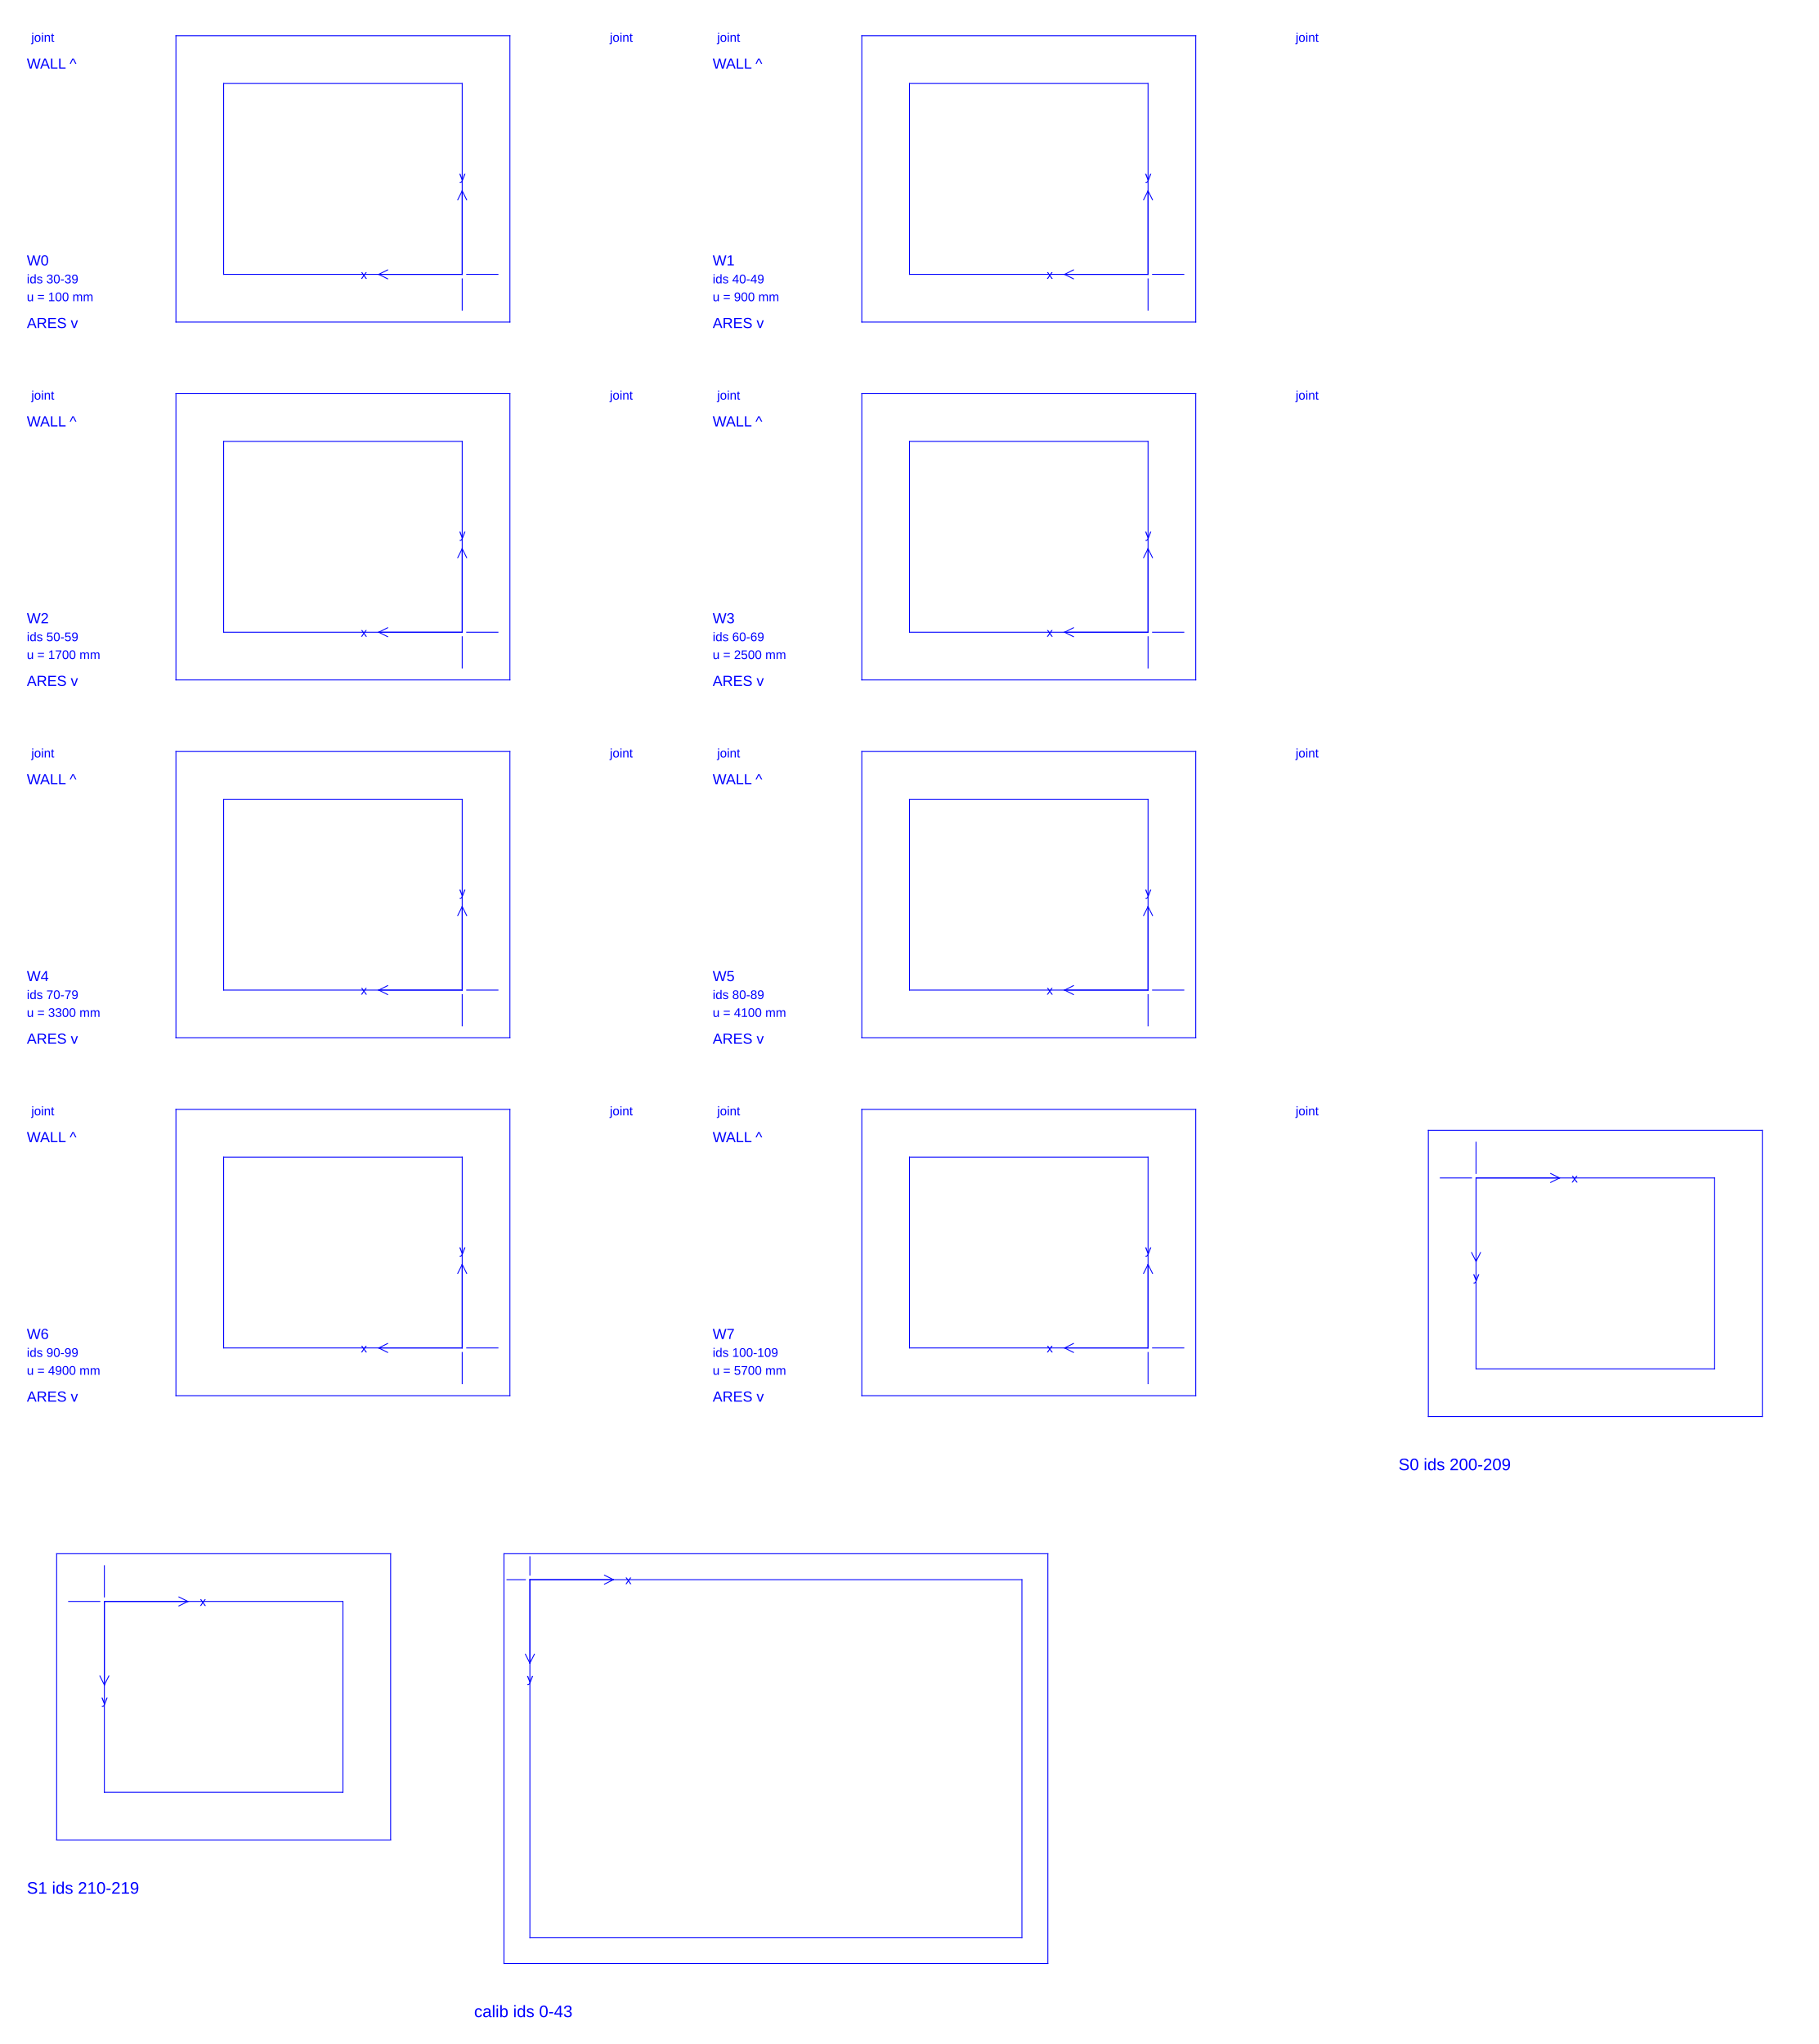
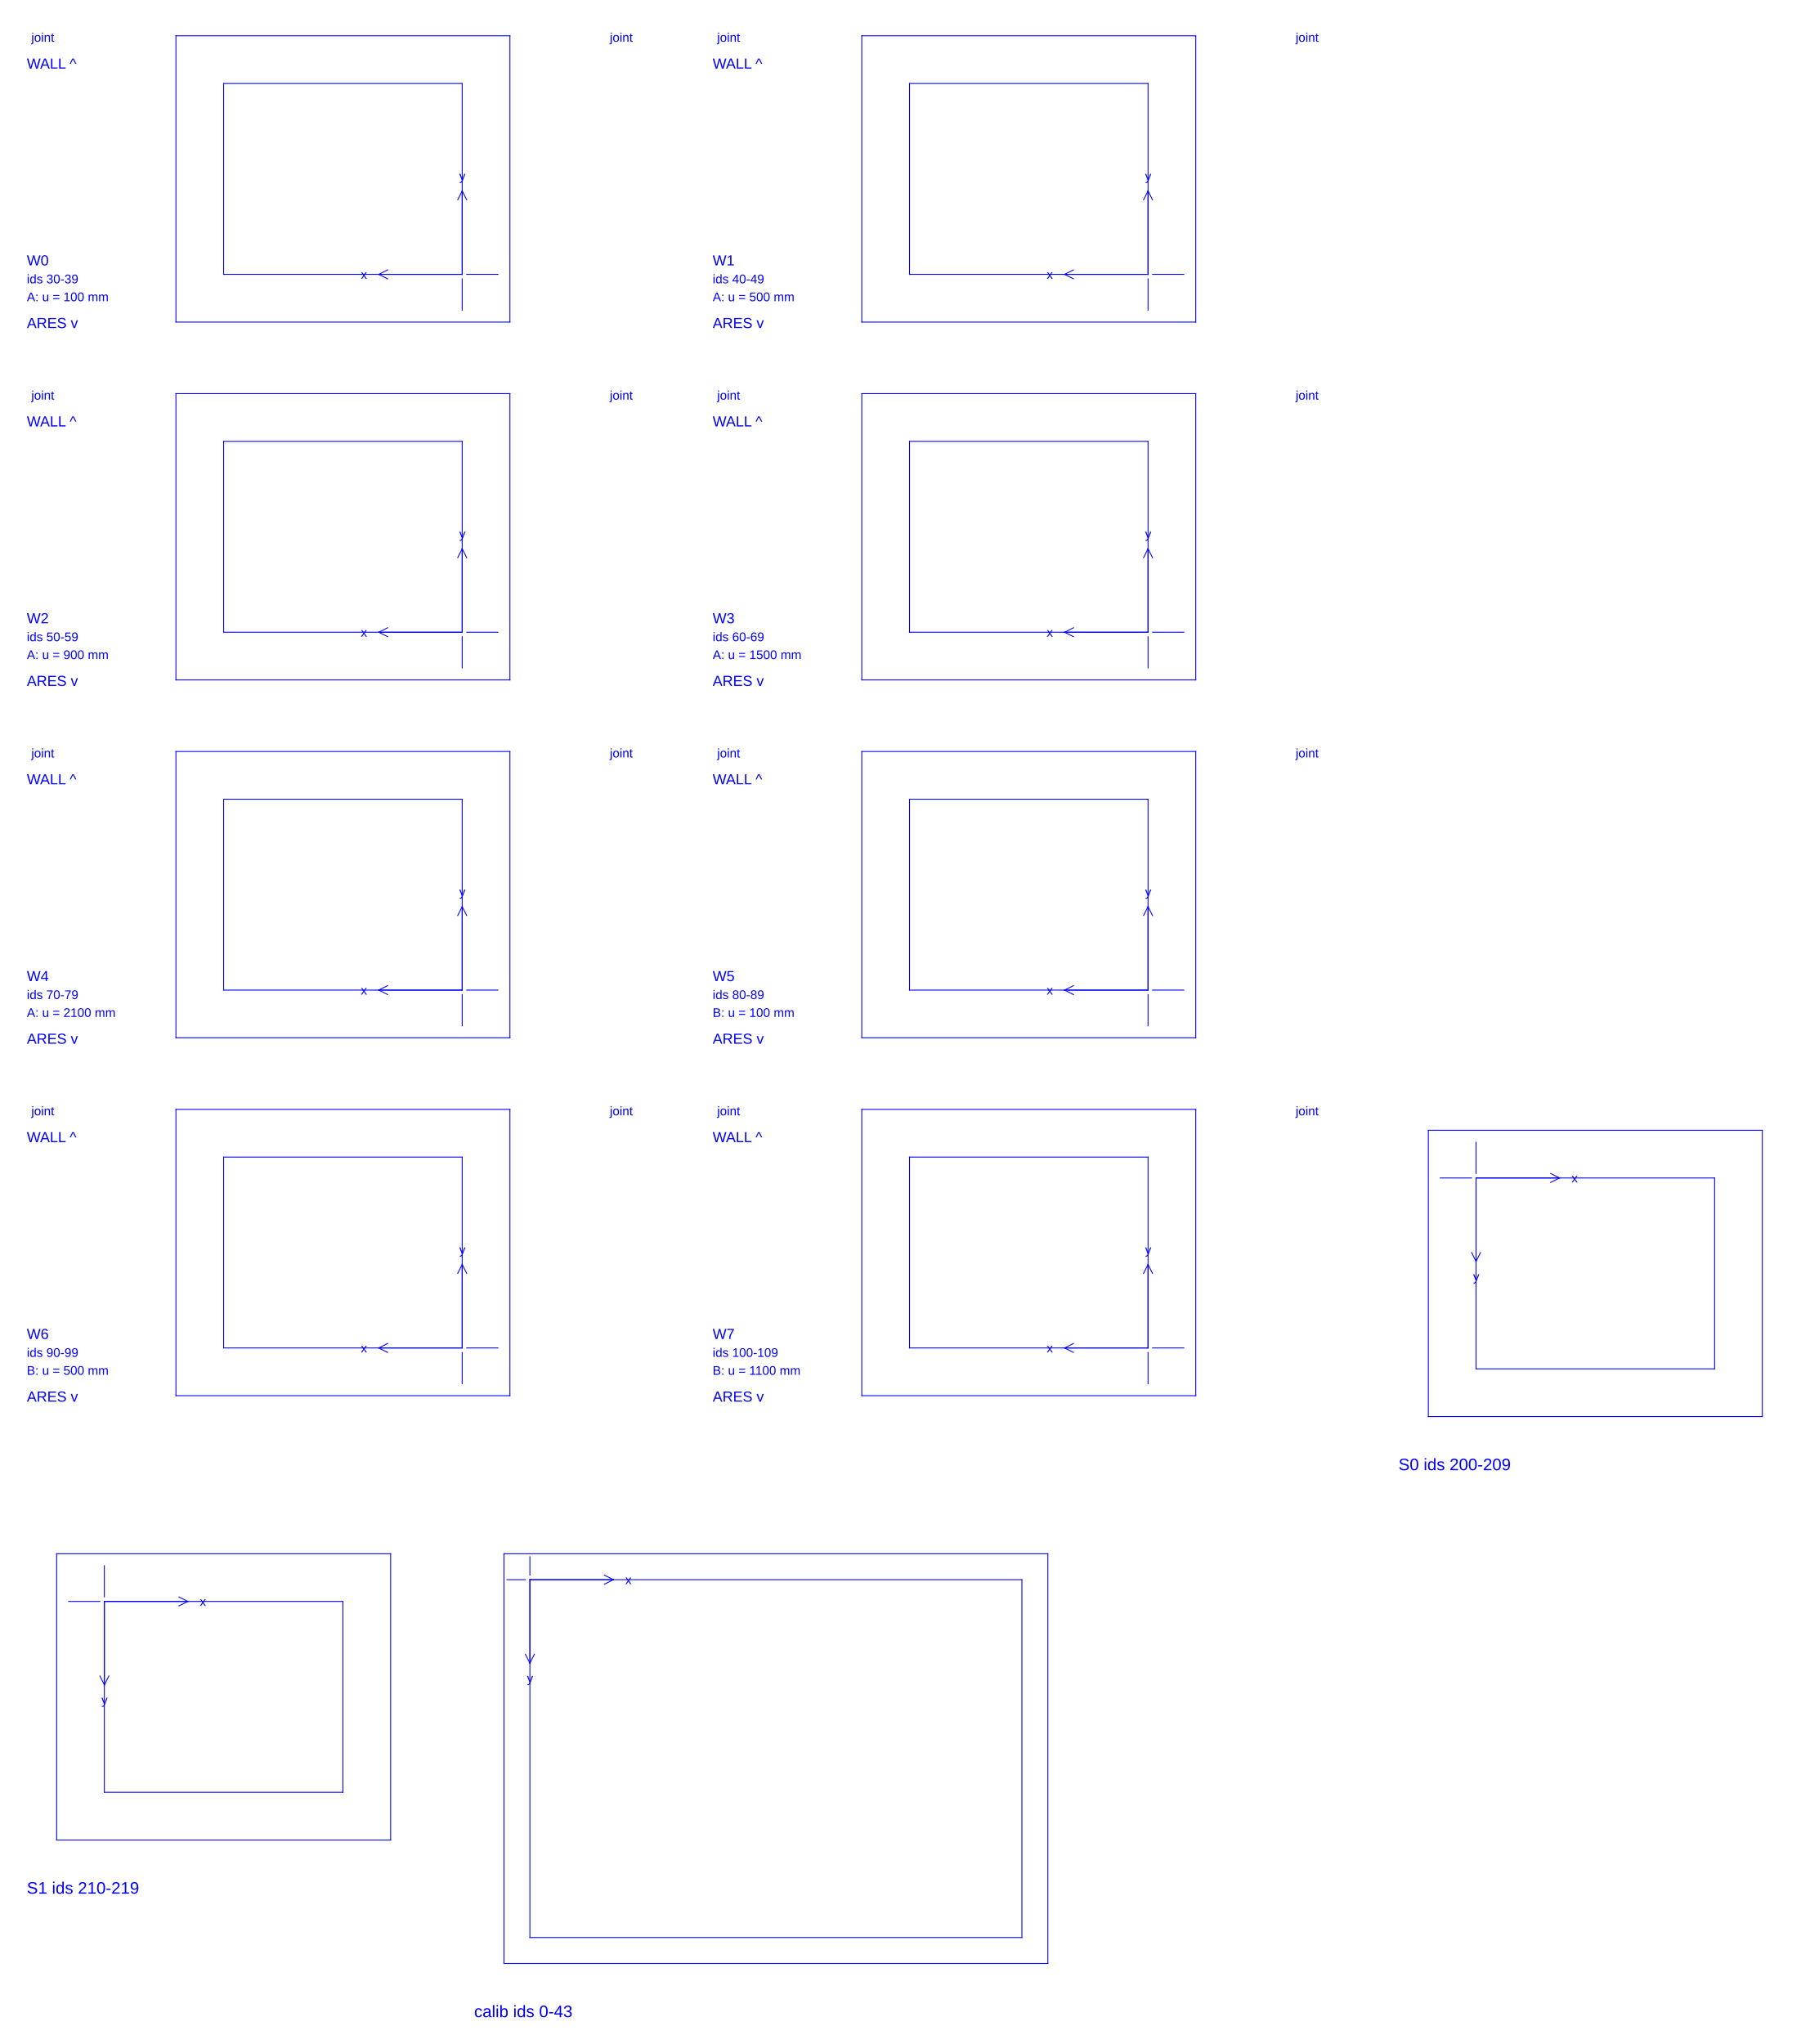
<svg xmlns="http://www.w3.org/2000/svg" width="610.000mm" height="685.400mm" viewBox="0 0 610.000 685.400">
  <polygon points="225.000,5.000 218.000,5.000 215.000,9.000 212.000,5.000 18.000,5.000 15.000,9.000 12.000,5.000 5.000,5.000 5.000,115.000 225.000,115.000" fill="none" stroke="#FF0000" stroke-width="0.01" />
  <circle cx="32.000" cy="68.000" r="10.000" fill="none" stroke="#FF0000" stroke-width="0.01" />
  <circle cx="198.000" cy="68.000" r="10.000" fill="none" stroke="#FF0000" stroke-width="0.01" />
  <polygon points="155.150,92.150 74.850,92.150 74.850,91.850 155.150,91.850" fill="#0000FF" stroke="none" />
  <polygon points="74.850,92.150 74.850,27.850 75.150,27.850 75.150,92.150" fill="#0000FF" stroke="none" />
  <polygon points="74.850,27.850 155.150,27.850 155.150,28.150 74.850,28.150" fill="#0000FF" stroke="none" />
  <polygon points="155.150,27.850 155.150,92.150 154.850,92.150 154.850,27.850" fill="#0000FF" stroke="none" />
  <polygon points="171.150,108.150 58.850,108.150 58.850,107.850 171.150,107.850" fill="#0000FF" stroke="none" />
  <polygon points="58.850,108.150 58.850,11.850 59.150,11.850 59.150,108.150" fill="#0000FF" stroke="none" />
  <polygon points="58.850,11.850 171.150,11.850 171.150,12.150 58.850,12.150" fill="#0000FF" stroke="none" />
  <polygon points="171.150,11.850 171.150,108.150 170.850,108.150 170.850,11.850" fill="#0000FF" stroke="none" />
  <polygon points="167.150,92.150 156.350,92.150 156.350,91.850 167.150,91.850" fill="#0000FF" stroke="none" />
  <polygon points="154.850,104.150 154.850,93.350 155.150,93.350 155.150,104.150" fill="#0000FF" stroke="none" />
  <polygon points="155.150,92.150 126.850,92.150 126.850,91.850 155.150,91.850" fill="#0000FF" stroke="none" />
  <polygon points="126.933,91.799 130.201,93.433 130.067,93.701 126.799,92.067" fill="#0000FF" stroke="none" />
  <polygon points="126.799,91.933 130.067,90.299 130.201,90.567 126.933,92.201" fill="#0000FF" stroke="none" />
  <polygon points="154.850,92.150 154.850,63.850 155.150,63.850 155.150,92.150" fill="#0000FF" stroke="none" />
  <polygon points="155.201,63.933 153.567,67.201 153.299,67.067 154.933,63.799" fill="#0000FF" stroke="none" />
  <polygon points="155.067,63.799 156.701,67.067 156.433,67.201 154.799,63.933" fill="#0000FF" stroke="none" />
  <text x="121.000" y="93.500" font-family="Arial" font-size="4.200" fill="#0000FF">x</text>
  <text x="154.000" y="60.500" font-family="Arial" font-size="4.200" fill="#0000FF">y</text>
  <text x="10.500" y="14.000" font-family="Arial" font-size="4.200" fill="#0000FF">joint</text>
  <text x="204.500" y="14.000" font-family="Arial" font-size="4.200" fill="#0000FF">joint</text>
  <text x="9.000" y="23.000" font-family="Arial" font-size="4.900" fill="#0000FF">WALL ^</text>
  <text x="9.000" y="89.000" font-family="Arial" font-size="4.900" fill="#0000FF">W0</text>
  <text x="9.000" y="95.000" font-family="Arial" font-size="4.200" fill="#0000FF">ids 30-39</text>
-   <text x="9.000" y="101.000" font-family="Arial" font-size="4.200" fill="#0000FF">u = 100 mm</text>
+   <text x="9.000" y="101.000" font-family="Arial" font-size="4.200" fill="#0000FF">A: u = 100 mm</text>
  <text x="9.000" y="110.000" font-family="Arial" font-size="4.900" fill="#0000FF">ARES v</text>
  <polygon points="455.000,5.000 448.000,5.000 445.000,9.000 442.000,5.000 248.000,5.000 245.000,9.000 242.000,5.000 235.000,5.000 235.000,115.000 455.000,115.000" fill="none" stroke="#FF0000" stroke-width="0.01" />
  <circle cx="262.000" cy="68.000" r="10.000" fill="none" stroke="#FF0000" stroke-width="0.01" />
  <circle cx="428.000" cy="68.000" r="10.000" fill="none" stroke="#FF0000" stroke-width="0.01" />
  <polygon points="385.150,92.150 304.850,92.150 304.850,91.850 385.150,91.850" fill="#0000FF" stroke="none" />
  <polygon points="304.850,92.150 304.850,27.850 305.150,27.850 305.150,92.150" fill="#0000FF" stroke="none" />
  <polygon points="304.850,27.850 385.150,27.850 385.150,28.150 304.850,28.150" fill="#0000FF" stroke="none" />
  <polygon points="385.150,27.850 385.150,92.150 384.850,92.150 384.850,27.850" fill="#0000FF" stroke="none" />
  <polygon points="401.150,108.150 288.850,108.150 288.850,107.850 401.150,107.850" fill="#0000FF" stroke="none" />
  <polygon points="288.850,108.150 288.850,11.850 289.150,11.850 289.150,108.150" fill="#0000FF" stroke="none" />
  <polygon points="288.850,11.850 401.150,11.850 401.150,12.150 288.850,12.150" fill="#0000FF" stroke="none" />
  <polygon points="401.150,11.850 401.150,108.150 400.850,108.150 400.850,11.850" fill="#0000FF" stroke="none" />
  <polygon points="397.150,92.150 386.350,92.150 386.350,91.850 397.150,91.850" fill="#0000FF" stroke="none" />
  <polygon points="384.850,104.150 384.850,93.350 385.150,93.350 385.150,104.150" fill="#0000FF" stroke="none" />
  <polygon points="385.150,92.150 356.850,92.150 356.850,91.850 385.150,91.850" fill="#0000FF" stroke="none" />
  <polygon points="356.933,91.799 360.201,93.433 360.067,93.701 356.799,92.067" fill="#0000FF" stroke="none" />
  <polygon points="356.799,91.933 360.067,90.299 360.201,90.567 356.933,92.201" fill="#0000FF" stroke="none" />
  <polygon points="384.850,92.150 384.850,63.850 385.150,63.850 385.150,92.150" fill="#0000FF" stroke="none" />
  <polygon points="385.201,63.933 383.567,67.201 383.299,67.067 384.933,63.799" fill="#0000FF" stroke="none" />
  <polygon points="385.067,63.799 386.701,67.067 386.433,67.201 384.799,63.933" fill="#0000FF" stroke="none" />
  <text x="351.000" y="93.500" font-family="Arial" font-size="4.200" fill="#0000FF">x</text>
  <text x="384.000" y="60.500" font-family="Arial" font-size="4.200" fill="#0000FF">y</text>
  <text x="240.500" y="14.000" font-family="Arial" font-size="4.200" fill="#0000FF">joint</text>
  <text x="434.500" y="14.000" font-family="Arial" font-size="4.200" fill="#0000FF">joint</text>
  <text x="239.000" y="23.000" font-family="Arial" font-size="4.900" fill="#0000FF">WALL ^</text>
  <text x="239.000" y="89.000" font-family="Arial" font-size="4.900" fill="#0000FF">W1</text>
  <text x="239.000" y="95.000" font-family="Arial" font-size="4.200" fill="#0000FF">ids 40-49</text>
-   <text x="239.000" y="101.000" font-family="Arial" font-size="4.200" fill="#0000FF">u = 900 mm</text>
+   <text x="239.000" y="101.000" font-family="Arial" font-size="4.200" fill="#0000FF">A: u = 500 mm</text>
  <text x="239.000" y="110.000" font-family="Arial" font-size="4.900" fill="#0000FF">ARES v</text>
  <polygon points="225.000,125.000 218.000,125.000 215.000,129.000 212.000,125.000 18.000,125.000 15.000,129.000 12.000,125.000 5.000,125.000 5.000,235.000 225.000,235.000" fill="none" stroke="#FF0000" stroke-width="0.01" />
  <circle cx="32.000" cy="188.000" r="10.000" fill="none" stroke="#FF0000" stroke-width="0.01" />
  <circle cx="198.000" cy="188.000" r="10.000" fill="none" stroke="#FF0000" stroke-width="0.01" />
  <polygon points="155.150,212.150 74.850,212.150 74.850,211.850 155.150,211.850" fill="#0000FF" stroke="none" />
  <polygon points="74.850,212.150 74.850,147.850 75.150,147.850 75.150,212.150" fill="#0000FF" stroke="none" />
  <polygon points="74.850,147.850 155.150,147.850 155.150,148.150 74.850,148.150" fill="#0000FF" stroke="none" />
  <polygon points="155.150,147.850 155.150,212.150 154.850,212.150 154.850,147.850" fill="#0000FF" stroke="none" />
  <polygon points="171.150,228.150 58.850,228.150 58.850,227.850 171.150,227.850" fill="#0000FF" stroke="none" />
  <polygon points="58.850,228.150 58.850,131.850 59.150,131.850 59.150,228.150" fill="#0000FF" stroke="none" />
  <polygon points="58.850,131.850 171.150,131.850 171.150,132.150 58.850,132.150" fill="#0000FF" stroke="none" />
  <polygon points="171.150,131.850 171.150,228.150 170.850,228.150 170.850,131.850" fill="#0000FF" stroke="none" />
  <polygon points="167.150,212.150 156.350,212.150 156.350,211.850 167.150,211.850" fill="#0000FF" stroke="none" />
  <polygon points="154.850,224.150 154.850,213.350 155.150,213.350 155.150,224.150" fill="#0000FF" stroke="none" />
  <polygon points="155.150,212.150 126.850,212.150 126.850,211.850 155.150,211.850" fill="#0000FF" stroke="none" />
  <polygon points="126.933,211.799 130.201,213.433 130.067,213.701 126.799,212.067" fill="#0000FF" stroke="none" />
  <polygon points="126.799,211.933 130.067,210.299 130.201,210.567 126.933,212.201" fill="#0000FF" stroke="none" />
  <polygon points="154.850,212.150 154.850,183.850 155.150,183.850 155.150,212.150" fill="#0000FF" stroke="none" />
  <polygon points="155.201,183.933 153.567,187.201 153.299,187.067 154.933,183.799" fill="#0000FF" stroke="none" />
  <polygon points="155.067,183.799 156.701,187.067 156.433,187.201 154.799,183.933" fill="#0000FF" stroke="none" />
  <text x="121.000" y="213.500" font-family="Arial" font-size="4.200" fill="#0000FF">x</text>
  <text x="154.000" y="180.500" font-family="Arial" font-size="4.200" fill="#0000FF">y</text>
  <text x="10.500" y="134.000" font-family="Arial" font-size="4.200" fill="#0000FF">joint</text>
  <text x="204.500" y="134.000" font-family="Arial" font-size="4.200" fill="#0000FF">joint</text>
  <text x="9.000" y="143.000" font-family="Arial" font-size="4.900" fill="#0000FF">WALL ^</text>
  <text x="9.000" y="209.000" font-family="Arial" font-size="4.900" fill="#0000FF">W2</text>
  <text x="9.000" y="215.000" font-family="Arial" font-size="4.200" fill="#0000FF">ids 50-59</text>
-   <text x="9.000" y="221.000" font-family="Arial" font-size="4.200" fill="#0000FF">u = 1700 mm</text>
+   <text x="9.000" y="221.000" font-family="Arial" font-size="4.200" fill="#0000FF">A: u = 900 mm</text>
  <text x="9.000" y="230.000" font-family="Arial" font-size="4.900" fill="#0000FF">ARES v</text>
  <polygon points="455.000,125.000 448.000,125.000 445.000,129.000 442.000,125.000 248.000,125.000 245.000,129.000 242.000,125.000 235.000,125.000 235.000,235.000 455.000,235.000" fill="none" stroke="#FF0000" stroke-width="0.01" />
  <circle cx="262.000" cy="188.000" r="10.000" fill="none" stroke="#FF0000" stroke-width="0.01" />
  <circle cx="428.000" cy="188.000" r="10.000" fill="none" stroke="#FF0000" stroke-width="0.01" />
  <polygon points="385.150,212.150 304.850,212.150 304.850,211.850 385.150,211.850" fill="#0000FF" stroke="none" />
  <polygon points="304.850,212.150 304.850,147.850 305.150,147.850 305.150,212.150" fill="#0000FF" stroke="none" />
  <polygon points="304.850,147.850 385.150,147.850 385.150,148.150 304.850,148.150" fill="#0000FF" stroke="none" />
  <polygon points="385.150,147.850 385.150,212.150 384.850,212.150 384.850,147.850" fill="#0000FF" stroke="none" />
  <polygon points="401.150,228.150 288.850,228.150 288.850,227.850 401.150,227.850" fill="#0000FF" stroke="none" />
  <polygon points="288.850,228.150 288.850,131.850 289.150,131.850 289.150,228.150" fill="#0000FF" stroke="none" />
  <polygon points="288.850,131.850 401.150,131.850 401.150,132.150 288.850,132.150" fill="#0000FF" stroke="none" />
  <polygon points="401.150,131.850 401.150,228.150 400.850,228.150 400.850,131.850" fill="#0000FF" stroke="none" />
  <polygon points="397.150,212.150 386.350,212.150 386.350,211.850 397.150,211.850" fill="#0000FF" stroke="none" />
  <polygon points="384.850,224.150 384.850,213.350 385.150,213.350 385.150,224.150" fill="#0000FF" stroke="none" />
  <polygon points="385.150,212.150 356.850,212.150 356.850,211.850 385.150,211.850" fill="#0000FF" stroke="none" />
  <polygon points="356.933,211.799 360.201,213.433 360.067,213.701 356.799,212.067" fill="#0000FF" stroke="none" />
  <polygon points="356.799,211.933 360.067,210.299 360.201,210.567 356.933,212.201" fill="#0000FF" stroke="none" />
  <polygon points="384.850,212.150 384.850,183.850 385.150,183.850 385.150,212.150" fill="#0000FF" stroke="none" />
  <polygon points="385.201,183.933 383.567,187.201 383.299,187.067 384.933,183.799" fill="#0000FF" stroke="none" />
  <polygon points="385.067,183.799 386.701,187.067 386.433,187.201 384.799,183.933" fill="#0000FF" stroke="none" />
  <text x="351.000" y="213.500" font-family="Arial" font-size="4.200" fill="#0000FF">x</text>
  <text x="384.000" y="180.500" font-family="Arial" font-size="4.200" fill="#0000FF">y</text>
  <text x="240.500" y="134.000" font-family="Arial" font-size="4.200" fill="#0000FF">joint</text>
  <text x="434.500" y="134.000" font-family="Arial" font-size="4.200" fill="#0000FF">joint</text>
  <text x="239.000" y="143.000" font-family="Arial" font-size="4.900" fill="#0000FF">WALL ^</text>
  <text x="239.000" y="209.000" font-family="Arial" font-size="4.900" fill="#0000FF">W3</text>
  <text x="239.000" y="215.000" font-family="Arial" font-size="4.200" fill="#0000FF">ids 60-69</text>
-   <text x="239.000" y="221.000" font-family="Arial" font-size="4.200" fill="#0000FF">u = 2500 mm</text>
+   <text x="239.000" y="221.000" font-family="Arial" font-size="4.200" fill="#0000FF">A: u = 1500 mm</text>
  <text x="239.000" y="230.000" font-family="Arial" font-size="4.900" fill="#0000FF">ARES v</text>
  <polygon points="225.000,245.000 218.000,245.000 215.000,249.000 212.000,245.000 18.000,245.000 15.000,249.000 12.000,245.000 5.000,245.000 5.000,355.000 225.000,355.000" fill="none" stroke="#FF0000" stroke-width="0.01" />
  <circle cx="32.000" cy="308.000" r="10.000" fill="none" stroke="#FF0000" stroke-width="0.01" />
  <circle cx="198.000" cy="308.000" r="10.000" fill="none" stroke="#FF0000" stroke-width="0.01" />
  <polygon points="155.150,332.150 74.850,332.150 74.850,331.850 155.150,331.850" fill="#0000FF" stroke="none" />
  <polygon points="74.850,332.150 74.850,267.850 75.150,267.850 75.150,332.150" fill="#0000FF" stroke="none" />
  <polygon points="74.850,267.850 155.150,267.850 155.150,268.150 74.850,268.150" fill="#0000FF" stroke="none" />
  <polygon points="155.150,267.850 155.150,332.150 154.850,332.150 154.850,267.850" fill="#0000FF" stroke="none" />
  <polygon points="171.150,348.150 58.850,348.150 58.850,347.850 171.150,347.850" fill="#0000FF" stroke="none" />
  <polygon points="58.850,348.150 58.850,251.850 59.150,251.850 59.150,348.150" fill="#0000FF" stroke="none" />
  <polygon points="58.850,251.850 171.150,251.850 171.150,252.150 58.850,252.150" fill="#0000FF" stroke="none" />
  <polygon points="171.150,251.850 171.150,348.150 170.850,348.150 170.850,251.850" fill="#0000FF" stroke="none" />
  <polygon points="167.150,332.150 156.350,332.150 156.350,331.850 167.150,331.850" fill="#0000FF" stroke="none" />
  <polygon points="154.850,344.150 154.850,333.350 155.150,333.350 155.150,344.150" fill="#0000FF" stroke="none" />
  <polygon points="155.150,332.150 126.850,332.150 126.850,331.850 155.150,331.850" fill="#0000FF" stroke="none" />
  <polygon points="126.933,331.799 130.201,333.433 130.067,333.701 126.799,332.067" fill="#0000FF" stroke="none" />
  <polygon points="126.799,331.933 130.067,330.299 130.201,330.567 126.933,332.201" fill="#0000FF" stroke="none" />
  <polygon points="154.850,332.150 154.850,303.850 155.150,303.850 155.150,332.150" fill="#0000FF" stroke="none" />
  <polygon points="155.201,303.933 153.567,307.201 153.299,307.067 154.933,303.799" fill="#0000FF" stroke="none" />
  <polygon points="155.067,303.799 156.701,307.067 156.433,307.201 154.799,303.933" fill="#0000FF" stroke="none" />
  <text x="121.000" y="333.500" font-family="Arial" font-size="4.200" fill="#0000FF">x</text>
  <text x="154.000" y="300.500" font-family="Arial" font-size="4.200" fill="#0000FF">y</text>
  <text x="10.500" y="254.000" font-family="Arial" font-size="4.200" fill="#0000FF">joint</text>
  <text x="204.500" y="254.000" font-family="Arial" font-size="4.200" fill="#0000FF">joint</text>
  <text x="9.000" y="263.000" font-family="Arial" font-size="4.900" fill="#0000FF">WALL ^</text>
  <text x="9.000" y="329.000" font-family="Arial" font-size="4.900" fill="#0000FF">W4</text>
  <text x="9.000" y="335.000" font-family="Arial" font-size="4.200" fill="#0000FF">ids 70-79</text>
-   <text x="9.000" y="341.000" font-family="Arial" font-size="4.200" fill="#0000FF">u = 3300 mm</text>
+   <text x="9.000" y="341.000" font-family="Arial" font-size="4.200" fill="#0000FF">A: u = 2100 mm</text>
  <text x="9.000" y="350.000" font-family="Arial" font-size="4.900" fill="#0000FF">ARES v</text>
  <polygon points="455.000,245.000 448.000,245.000 445.000,249.000 442.000,245.000 248.000,245.000 245.000,249.000 242.000,245.000 235.000,245.000 235.000,355.000 455.000,355.000" fill="none" stroke="#FF0000" stroke-width="0.01" />
  <circle cx="262.000" cy="308.000" r="10.000" fill="none" stroke="#FF0000" stroke-width="0.01" />
  <circle cx="428.000" cy="308.000" r="10.000" fill="none" stroke="#FF0000" stroke-width="0.01" />
  <polygon points="385.150,332.150 304.850,332.150 304.850,331.850 385.150,331.850" fill="#0000FF" stroke="none" />
  <polygon points="304.850,332.150 304.850,267.850 305.150,267.850 305.150,332.150" fill="#0000FF" stroke="none" />
  <polygon points="304.850,267.850 385.150,267.850 385.150,268.150 304.850,268.150" fill="#0000FF" stroke="none" />
  <polygon points="385.150,267.850 385.150,332.150 384.850,332.150 384.850,267.850" fill="#0000FF" stroke="none" />
  <polygon points="401.150,348.150 288.850,348.150 288.850,347.850 401.150,347.850" fill="#0000FF" stroke="none" />
  <polygon points="288.850,348.150 288.850,251.850 289.150,251.850 289.150,348.150" fill="#0000FF" stroke="none" />
  <polygon points="288.850,251.850 401.150,251.850 401.150,252.150 288.850,252.150" fill="#0000FF" stroke="none" />
  <polygon points="401.150,251.850 401.150,348.150 400.850,348.150 400.850,251.850" fill="#0000FF" stroke="none" />
  <polygon points="397.150,332.150 386.350,332.150 386.350,331.850 397.150,331.850" fill="#0000FF" stroke="none" />
  <polygon points="384.850,344.150 384.850,333.350 385.150,333.350 385.150,344.150" fill="#0000FF" stroke="none" />
  <polygon points="385.150,332.150 356.850,332.150 356.850,331.850 385.150,331.850" fill="#0000FF" stroke="none" />
  <polygon points="356.933,331.799 360.201,333.433 360.067,333.701 356.799,332.067" fill="#0000FF" stroke="none" />
  <polygon points="356.799,331.933 360.067,330.299 360.201,330.567 356.933,332.201" fill="#0000FF" stroke="none" />
  <polygon points="384.850,332.150 384.850,303.850 385.150,303.850 385.150,332.150" fill="#0000FF" stroke="none" />
  <polygon points="385.201,303.933 383.567,307.201 383.299,307.067 384.933,303.799" fill="#0000FF" stroke="none" />
  <polygon points="385.067,303.799 386.701,307.067 386.433,307.201 384.799,303.933" fill="#0000FF" stroke="none" />
  <text x="351.000" y="333.500" font-family="Arial" font-size="4.200" fill="#0000FF">x</text>
  <text x="384.000" y="300.500" font-family="Arial" font-size="4.200" fill="#0000FF">y</text>
  <text x="240.500" y="254.000" font-family="Arial" font-size="4.200" fill="#0000FF">joint</text>
  <text x="434.500" y="254.000" font-family="Arial" font-size="4.200" fill="#0000FF">joint</text>
  <text x="239.000" y="263.000" font-family="Arial" font-size="4.900" fill="#0000FF">WALL ^</text>
  <text x="239.000" y="329.000" font-family="Arial" font-size="4.900" fill="#0000FF">W5</text>
  <text x="239.000" y="335.000" font-family="Arial" font-size="4.200" fill="#0000FF">ids 80-89</text>
-   <text x="239.000" y="341.000" font-family="Arial" font-size="4.200" fill="#0000FF">u = 4100 mm</text>
+   <text x="239.000" y="341.000" font-family="Arial" font-size="4.200" fill="#0000FF">B: u = 100 mm</text>
  <text x="239.000" y="350.000" font-family="Arial" font-size="4.900" fill="#0000FF">ARES v</text>
  <polygon points="225.000,365.000 218.000,365.000 215.000,369.000 212.000,365.000 18.000,365.000 15.000,369.000 12.000,365.000 5.000,365.000 5.000,475.000 225.000,475.000" fill="none" stroke="#FF0000" stroke-width="0.01" />
  <circle cx="32.000" cy="428.000" r="10.000" fill="none" stroke="#FF0000" stroke-width="0.01" />
  <circle cx="198.000" cy="428.000" r="10.000" fill="none" stroke="#FF0000" stroke-width="0.01" />
  <polygon points="155.150,452.150 74.850,452.150 74.850,451.850 155.150,451.850" fill="#0000FF" stroke="none" />
  <polygon points="74.850,452.150 74.850,387.850 75.150,387.850 75.150,452.150" fill="#0000FF" stroke="none" />
  <polygon points="74.850,387.850 155.150,387.850 155.150,388.150 74.850,388.150" fill="#0000FF" stroke="none" />
  <polygon points="155.150,387.850 155.150,452.150 154.850,452.150 154.850,387.850" fill="#0000FF" stroke="none" />
  <polygon points="171.150,468.150 58.850,468.150 58.850,467.850 171.150,467.850" fill="#0000FF" stroke="none" />
  <polygon points="58.850,468.150 58.850,371.850 59.150,371.850 59.150,468.150" fill="#0000FF" stroke="none" />
  <polygon points="58.850,371.850 171.150,371.850 171.150,372.150 58.850,372.150" fill="#0000FF" stroke="none" />
  <polygon points="171.150,371.850 171.150,468.150 170.850,468.150 170.850,371.850" fill="#0000FF" stroke="none" />
  <polygon points="167.150,452.150 156.350,452.150 156.350,451.850 167.150,451.850" fill="#0000FF" stroke="none" />
  <polygon points="154.850,464.150 154.850,453.350 155.150,453.350 155.150,464.150" fill="#0000FF" stroke="none" />
  <polygon points="155.150,452.150 126.850,452.150 126.850,451.850 155.150,451.850" fill="#0000FF" stroke="none" />
  <polygon points="126.933,451.799 130.201,453.433 130.067,453.701 126.799,452.067" fill="#0000FF" stroke="none" />
  <polygon points="126.799,451.933 130.067,450.299 130.201,450.567 126.933,452.201" fill="#0000FF" stroke="none" />
  <polygon points="154.850,452.150 154.850,423.850 155.150,423.850 155.150,452.150" fill="#0000FF" stroke="none" />
  <polygon points="155.201,423.933 153.567,427.201 153.299,427.067 154.933,423.799" fill="#0000FF" stroke="none" />
  <polygon points="155.067,423.799 156.701,427.067 156.433,427.201 154.799,423.933" fill="#0000FF" stroke="none" />
  <text x="121.000" y="453.500" font-family="Arial" font-size="4.200" fill="#0000FF">x</text>
  <text x="154.000" y="420.500" font-family="Arial" font-size="4.200" fill="#0000FF">y</text>
  <text x="10.500" y="374.000" font-family="Arial" font-size="4.200" fill="#0000FF">joint</text>
  <text x="204.500" y="374.000" font-family="Arial" font-size="4.200" fill="#0000FF">joint</text>
  <text x="9.000" y="383.000" font-family="Arial" font-size="4.900" fill="#0000FF">WALL ^</text>
  <text x="9.000" y="449.000" font-family="Arial" font-size="4.900" fill="#0000FF">W6</text>
  <text x="9.000" y="455.000" font-family="Arial" font-size="4.200" fill="#0000FF">ids 90-99</text>
-   <text x="9.000" y="461.000" font-family="Arial" font-size="4.200" fill="#0000FF">u = 4900 mm</text>
+   <text x="9.000" y="461.000" font-family="Arial" font-size="4.200" fill="#0000FF">B: u = 500 mm</text>
  <text x="9.000" y="470.000" font-family="Arial" font-size="4.900" fill="#0000FF">ARES v</text>
  <polygon points="455.000,365.000 448.000,365.000 445.000,369.000 442.000,365.000 248.000,365.000 245.000,369.000 242.000,365.000 235.000,365.000 235.000,475.000 455.000,475.000" fill="none" stroke="#FF0000" stroke-width="0.01" />
  <circle cx="262.000" cy="428.000" r="10.000" fill="none" stroke="#FF0000" stroke-width="0.01" />
  <circle cx="428.000" cy="428.000" r="10.000" fill="none" stroke="#FF0000" stroke-width="0.01" />
  <polygon points="385.150,452.150 304.850,452.150 304.850,451.850 385.150,451.850" fill="#0000FF" stroke="none" />
  <polygon points="304.850,452.150 304.850,387.850 305.150,387.850 305.150,452.150" fill="#0000FF" stroke="none" />
  <polygon points="304.850,387.850 385.150,387.850 385.150,388.150 304.850,388.150" fill="#0000FF" stroke="none" />
  <polygon points="385.150,387.850 385.150,452.150 384.850,452.150 384.850,387.850" fill="#0000FF" stroke="none" />
  <polygon points="401.150,468.150 288.850,468.150 288.850,467.850 401.150,467.850" fill="#0000FF" stroke="none" />
  <polygon points="288.850,468.150 288.850,371.850 289.150,371.850 289.150,468.150" fill="#0000FF" stroke="none" />
  <polygon points="288.850,371.850 401.150,371.850 401.150,372.150 288.850,372.150" fill="#0000FF" stroke="none" />
  <polygon points="401.150,371.850 401.150,468.150 400.850,468.150 400.850,371.850" fill="#0000FF" stroke="none" />
  <polygon points="397.150,452.150 386.350,452.150 386.350,451.850 397.150,451.850" fill="#0000FF" stroke="none" />
  <polygon points="384.850,464.150 384.850,453.350 385.150,453.350 385.150,464.150" fill="#0000FF" stroke="none" />
  <polygon points="385.150,452.150 356.850,452.150 356.850,451.850 385.150,451.850" fill="#0000FF" stroke="none" />
  <polygon points="356.933,451.799 360.201,453.433 360.067,453.701 356.799,452.067" fill="#0000FF" stroke="none" />
  <polygon points="356.799,451.933 360.067,450.299 360.201,450.567 356.933,452.201" fill="#0000FF" stroke="none" />
  <polygon points="384.850,452.150 384.850,423.850 385.150,423.850 385.150,452.150" fill="#0000FF" stroke="none" />
  <polygon points="385.201,423.933 383.567,427.201 383.299,427.067 384.933,423.799" fill="#0000FF" stroke="none" />
  <polygon points="385.067,423.799 386.701,427.067 386.433,427.201 384.799,423.933" fill="#0000FF" stroke="none" />
  <text x="351.000" y="453.500" font-family="Arial" font-size="4.200" fill="#0000FF">x</text>
  <text x="384.000" y="420.500" font-family="Arial" font-size="4.200" fill="#0000FF">y</text>
  <text x="240.500" y="374.000" font-family="Arial" font-size="4.200" fill="#0000FF">joint</text>
  <text x="434.500" y="374.000" font-family="Arial" font-size="4.200" fill="#0000FF">joint</text>
  <text x="239.000" y="383.000" font-family="Arial" font-size="4.900" fill="#0000FF">WALL ^</text>
  <text x="239.000" y="449.000" font-family="Arial" font-size="4.900" fill="#0000FF">W7</text>
  <text x="239.000" y="455.000" font-family="Arial" font-size="4.200" fill="#0000FF">ids 100-109</text>
-   <text x="239.000" y="461.000" font-family="Arial" font-size="4.200" fill="#0000FF">u = 5700 mm</text>
+   <text x="239.000" y="461.000" font-family="Arial" font-size="4.200" fill="#0000FF">B: u = 1100 mm</text>
  <text x="239.000" y="470.000" font-family="Arial" font-size="4.900" fill="#0000FF">ARES v</text>
  <polygon points="465.000,497.000 605.000,497.000 605.000,365.000 465.000,365.000" fill="none" stroke="#FF0000" stroke-width="0.01" />
  <polygon points="494.850,394.850 575.150,394.850 575.150,395.150 494.850,395.150" fill="#0000FF" stroke="none" />
  <polygon points="575.150,394.850 575.150,459.150 574.850,459.150 574.850,394.850" fill="#0000FF" stroke="none" />
  <polygon points="575.150,459.150 494.850,459.150 494.850,458.850 575.150,458.850" fill="#0000FF" stroke="none" />
  <polygon points="494.850,459.150 494.850,394.850 495.150,394.850 495.150,459.150" fill="#0000FF" stroke="none" />
  <polygon points="478.850,378.850 591.150,378.850 591.150,379.150 478.850,379.150" fill="#0000FF" stroke="none" />
  <polygon points="591.150,378.850 591.150,475.150 590.850,475.150 590.850,378.850" fill="#0000FF" stroke="none" />
  <polygon points="591.150,475.150 478.850,475.150 478.850,474.850 591.150,474.850" fill="#0000FF" stroke="none" />
  <polygon points="478.850,475.150 478.850,378.850 479.150,378.850 479.150,475.150" fill="#0000FF" stroke="none" />
  <polygon points="482.850,394.850 493.650,394.850 493.650,395.150 482.850,395.150" fill="#0000FF" stroke="none" />
  <polygon points="495.150,382.850 495.150,393.650 494.850,393.650 494.850,382.850" fill="#0000FF" stroke="none" />
  <polygon points="494.850,394.850 523.150,394.850 523.150,395.150 494.850,395.150" fill="#0000FF" stroke="none" />
  <polygon points="523.067,395.201 519.799,393.567 519.933,393.299 523.201,394.933" fill="#0000FF" stroke="none" />
  <polygon points="523.201,395.067 519.933,396.701 519.799,396.433 523.067,394.799" fill="#0000FF" stroke="none" />
  <polygon points="495.150,394.850 495.150,423.150 494.850,423.150 494.850,394.850" fill="#0000FF" stroke="none" />
  <polygon points="494.799,423.067 496.433,419.799 496.701,419.933 495.067,423.201" fill="#0000FF" stroke="none" />
  <polygon points="494.933,423.201 493.299,419.933 493.567,419.799 495.201,423.067" fill="#0000FF" stroke="none" />
  <text x="527.000" y="396.500" font-family="Arial" font-size="4.200" fill="#0000FF">x</text>
  <text x="494.000" y="429.500" font-family="Arial" font-size="4.200" fill="#0000FF">y</text>
  <text x="469.000" y="493.000" font-family="Arial" font-size="5.600" fill="#0000FF">S0 ids 200-209</text>
  <polygon points="5.000,639.000 145.000,639.000 145.000,507.000 5.000,507.000" fill="none" stroke="#FF0000" stroke-width="0.01" />
  <polygon points="34.850,536.850 115.150,536.850 115.150,537.150 34.850,537.150" fill="#0000FF" stroke="none" />
  <polygon points="115.150,536.850 115.150,601.150 114.850,601.150 114.850,536.850" fill="#0000FF" stroke="none" />
  <polygon points="115.150,601.150 34.850,601.150 34.850,600.850 115.150,600.850" fill="#0000FF" stroke="none" />
  <polygon points="34.850,601.150 34.850,536.850 35.150,536.850 35.150,601.150" fill="#0000FF" stroke="none" />
  <polygon points="18.850,520.850 131.150,520.850 131.150,521.150 18.850,521.150" fill="#0000FF" stroke="none" />
  <polygon points="131.150,520.850 131.150,617.150 130.850,617.150 130.850,520.850" fill="#0000FF" stroke="none" />
  <polygon points="131.150,617.150 18.850,617.150 18.850,616.850 131.150,616.850" fill="#0000FF" stroke="none" />
  <polygon points="18.850,617.150 18.850,520.850 19.150,520.850 19.150,617.150" fill="#0000FF" stroke="none" />
  <polygon points="22.850,536.850 33.650,536.850 33.650,537.150 22.850,537.150" fill="#0000FF" stroke="none" />
  <polygon points="35.150,524.850 35.150,535.650 34.850,535.650 34.850,524.850" fill="#0000FF" stroke="none" />
  <polygon points="34.850,536.850 63.150,536.850 63.150,537.150 34.850,537.150" fill="#0000FF" stroke="none" />
  <polygon points="63.067,537.201 59.799,535.567 59.933,535.299 63.201,536.933" fill="#0000FF" stroke="none" />
  <polygon points="63.201,537.067 59.933,538.701 59.799,538.433 63.067,536.799" fill="#0000FF" stroke="none" />
  <polygon points="35.150,536.850 35.150,565.150 34.850,565.150 34.850,536.850" fill="#0000FF" stroke="none" />
  <polygon points="34.799,565.067 36.433,561.799 36.701,561.933 35.067,565.201" fill="#0000FF" stroke="none" />
  <polygon points="34.933,565.201 33.299,561.933 33.567,561.799 35.201,565.067" fill="#0000FF" stroke="none" />
  <text x="67.000" y="538.500" font-family="Arial" font-size="4.200" fill="#0000FF">x</text>
  <text x="34.000" y="571.500" font-family="Arial" font-size="4.200" fill="#0000FF">y</text>
  <text x="9.000" y="635.000" font-family="Arial" font-size="5.600" fill="#0000FF">S1 ids 210-219</text>
  <polygon points="155.000,680.400 365.400,680.400 365.400,507.000 155.000,507.000" fill="none" stroke="#FF0000" stroke-width="0.01" />
  <polygon points="177.550,529.550 342.850,529.550 342.850,529.850 177.550,529.850" fill="#0000FF" stroke="none" />
  <polygon points="342.850,529.550 342.850,649.850 342.550,649.850 342.550,529.550" fill="#0000FF" stroke="none" />
  <polygon points="342.850,649.850 177.550,649.850 177.550,649.550 342.850,649.550" fill="#0000FF" stroke="none" />
  <polygon points="177.550,649.850 177.550,529.550 177.850,529.550 177.850,649.850" fill="#0000FF" stroke="none" />
  <polygon points="168.850,520.850 351.550,520.850 351.550,521.150 168.850,521.150" fill="#0000FF" stroke="none" />
  <polygon points="351.550,520.850 351.550,658.550 351.250,658.550 351.250,520.850" fill="#0000FF" stroke="none" />
  <polygon points="351.550,658.550 168.850,658.550 168.850,658.250 351.550,658.250" fill="#0000FF" stroke="none" />
  <polygon points="168.850,658.550 168.850,520.850 169.150,520.850 169.150,658.550" fill="#0000FF" stroke="none" />
  <polygon points="169.850,529.550 176.350,529.550 176.350,529.850 169.850,529.850" fill="#0000FF" stroke="none" />
  <polygon points="177.850,521.850 177.850,528.350 177.550,528.350 177.550,521.850" fill="#0000FF" stroke="none" />
  <polygon points="177.550,529.550 205.850,529.550 205.850,529.850 177.550,529.850" fill="#0000FF" stroke="none" />
  <polygon points="205.767,529.901 202.499,528.267 202.633,527.999 205.901,529.633" fill="#0000FF" stroke="none" />
  <polygon points="205.901,529.767 202.633,531.401 202.499,531.133 205.767,529.499" fill="#0000FF" stroke="none" />
  <polygon points="177.850,529.550 177.850,557.850 177.550,557.850 177.550,529.550" fill="#0000FF" stroke="none" />
  <polygon points="177.499,557.767 179.133,554.499 179.401,554.633 177.767,557.901" fill="#0000FF" stroke="none" />
  <polygon points="177.633,557.901 175.999,554.633 176.267,554.499 177.901,557.767" fill="#0000FF" stroke="none" />
  <text x="209.700" y="531.200" font-family="Arial" font-size="4.200" fill="#0000FF">x</text>
  <text x="176.700" y="564.200" font-family="Arial" font-size="4.200" fill="#0000FF">y</text>
  <text x="159.000" y="676.400" font-family="Arial" font-size="5.600" fill="#0000FF">calib ids 0-43</text>
</svg>
